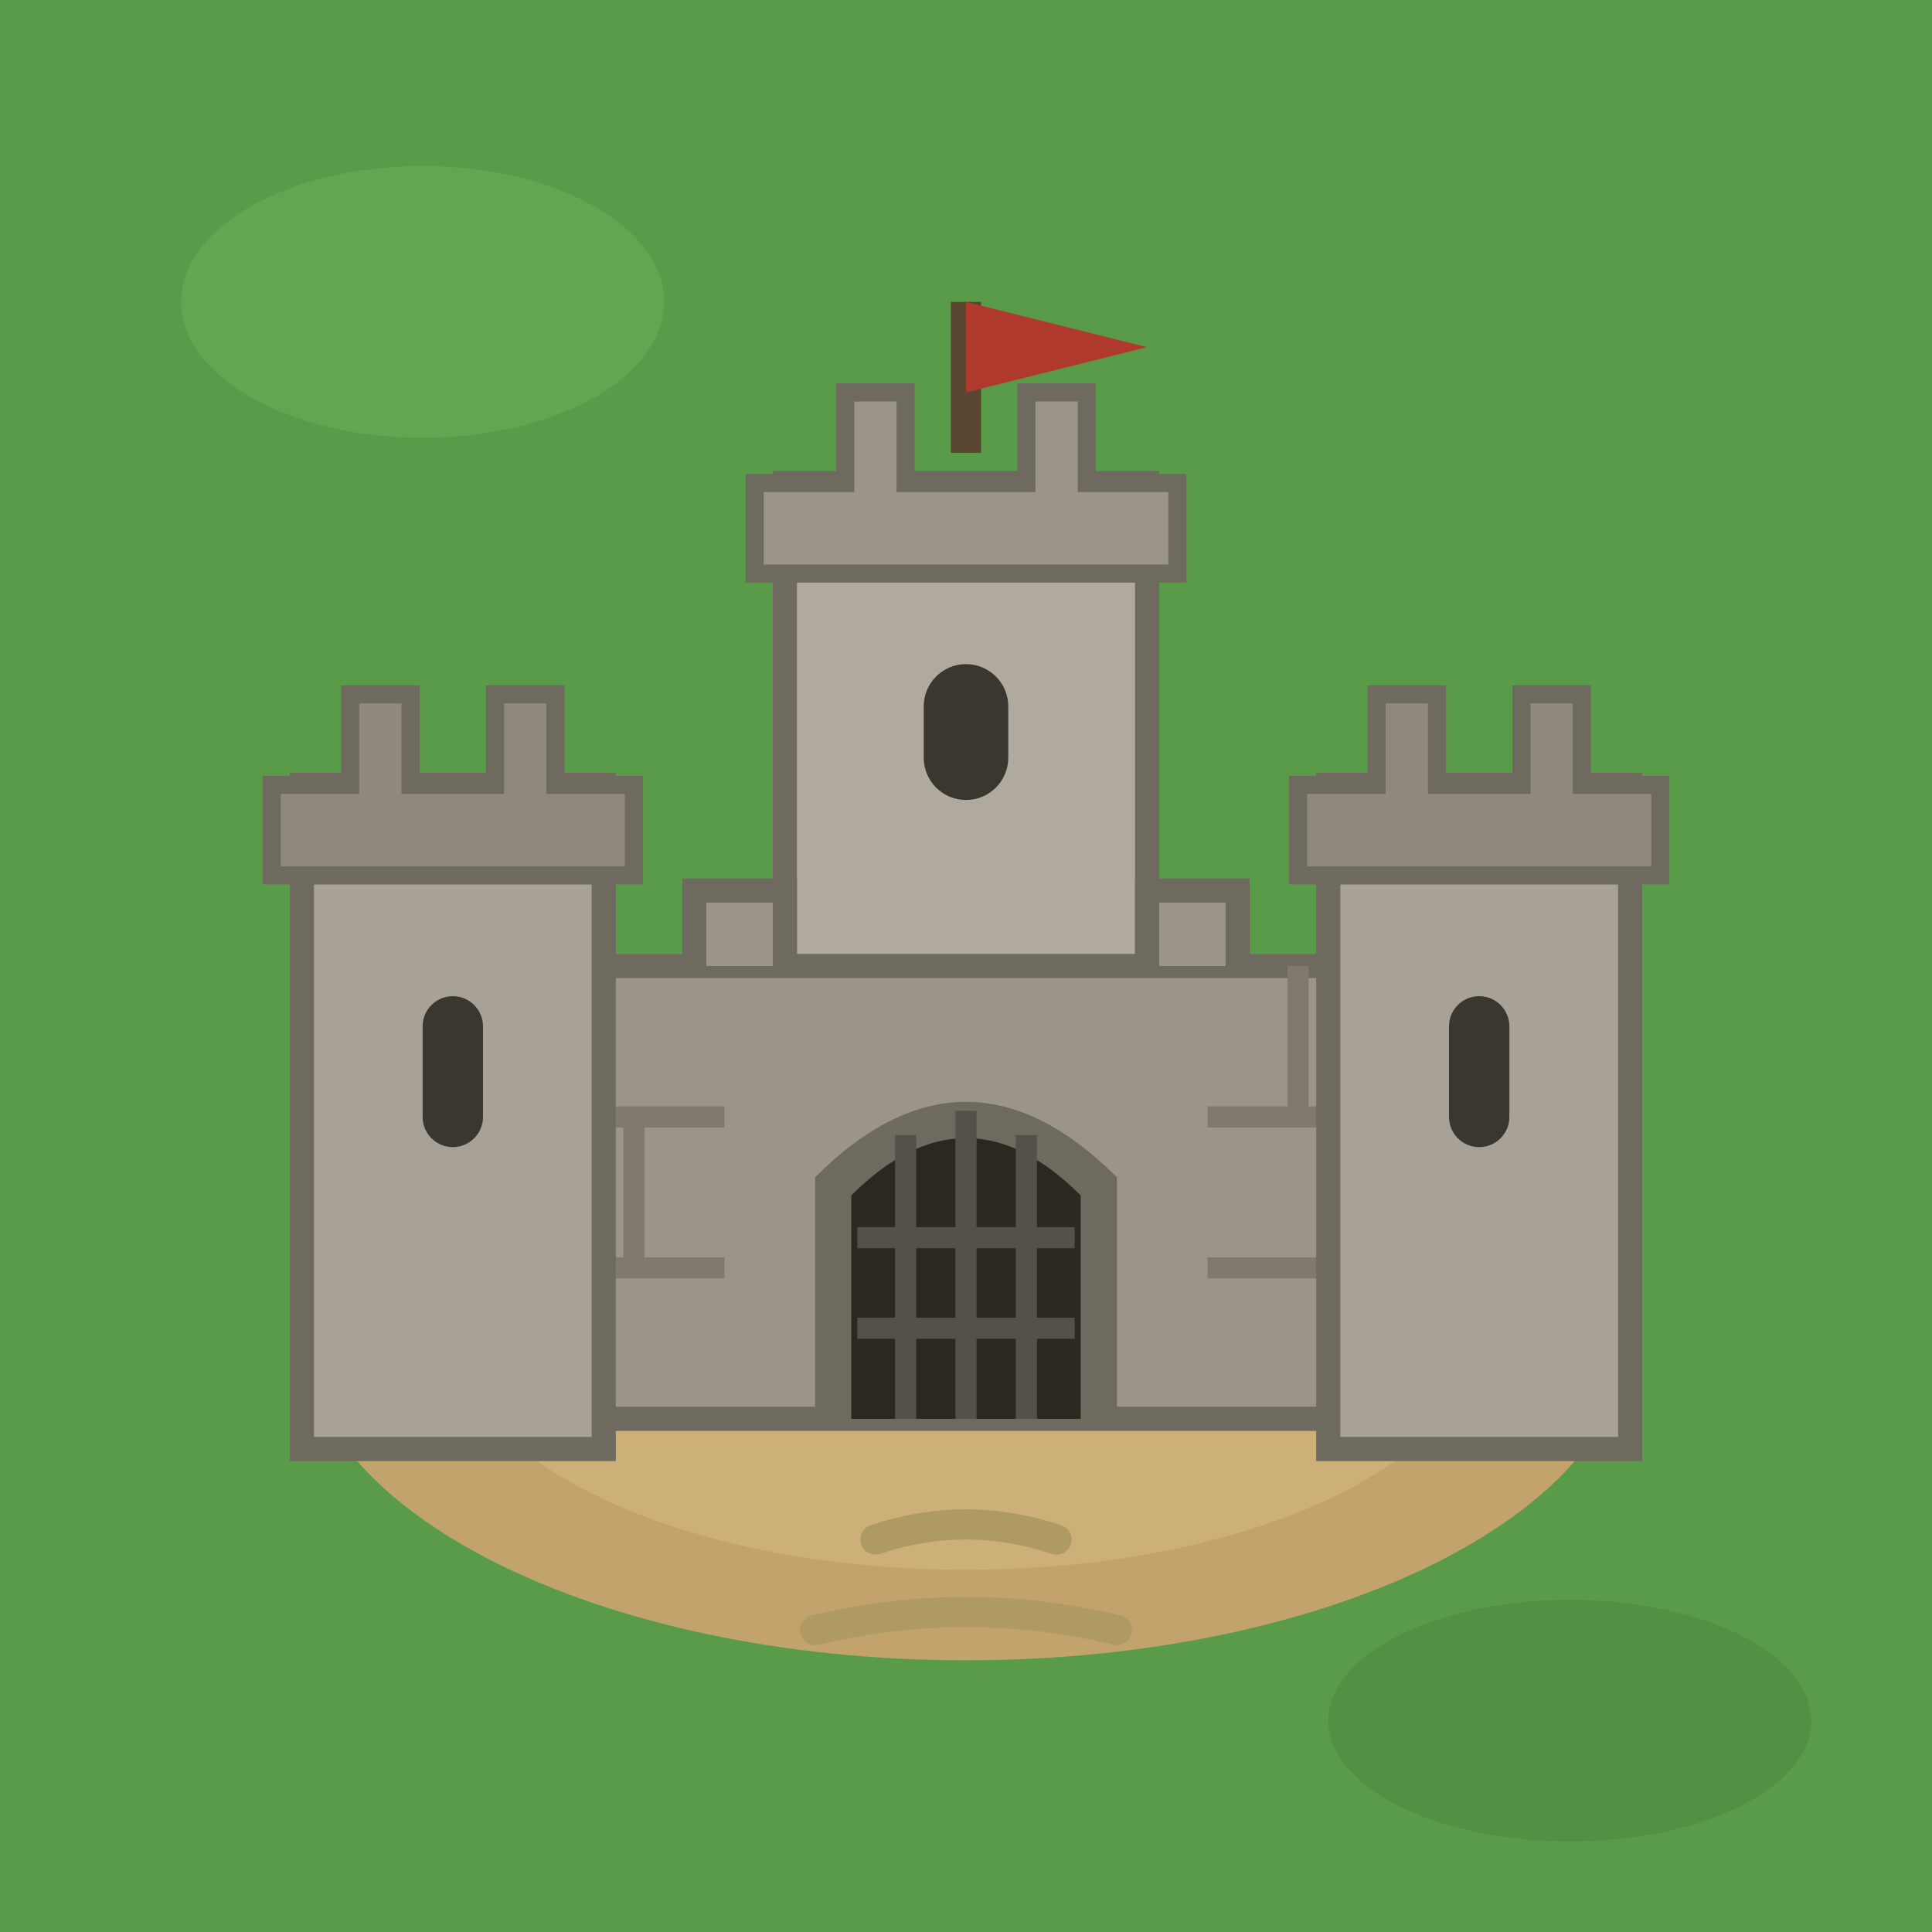
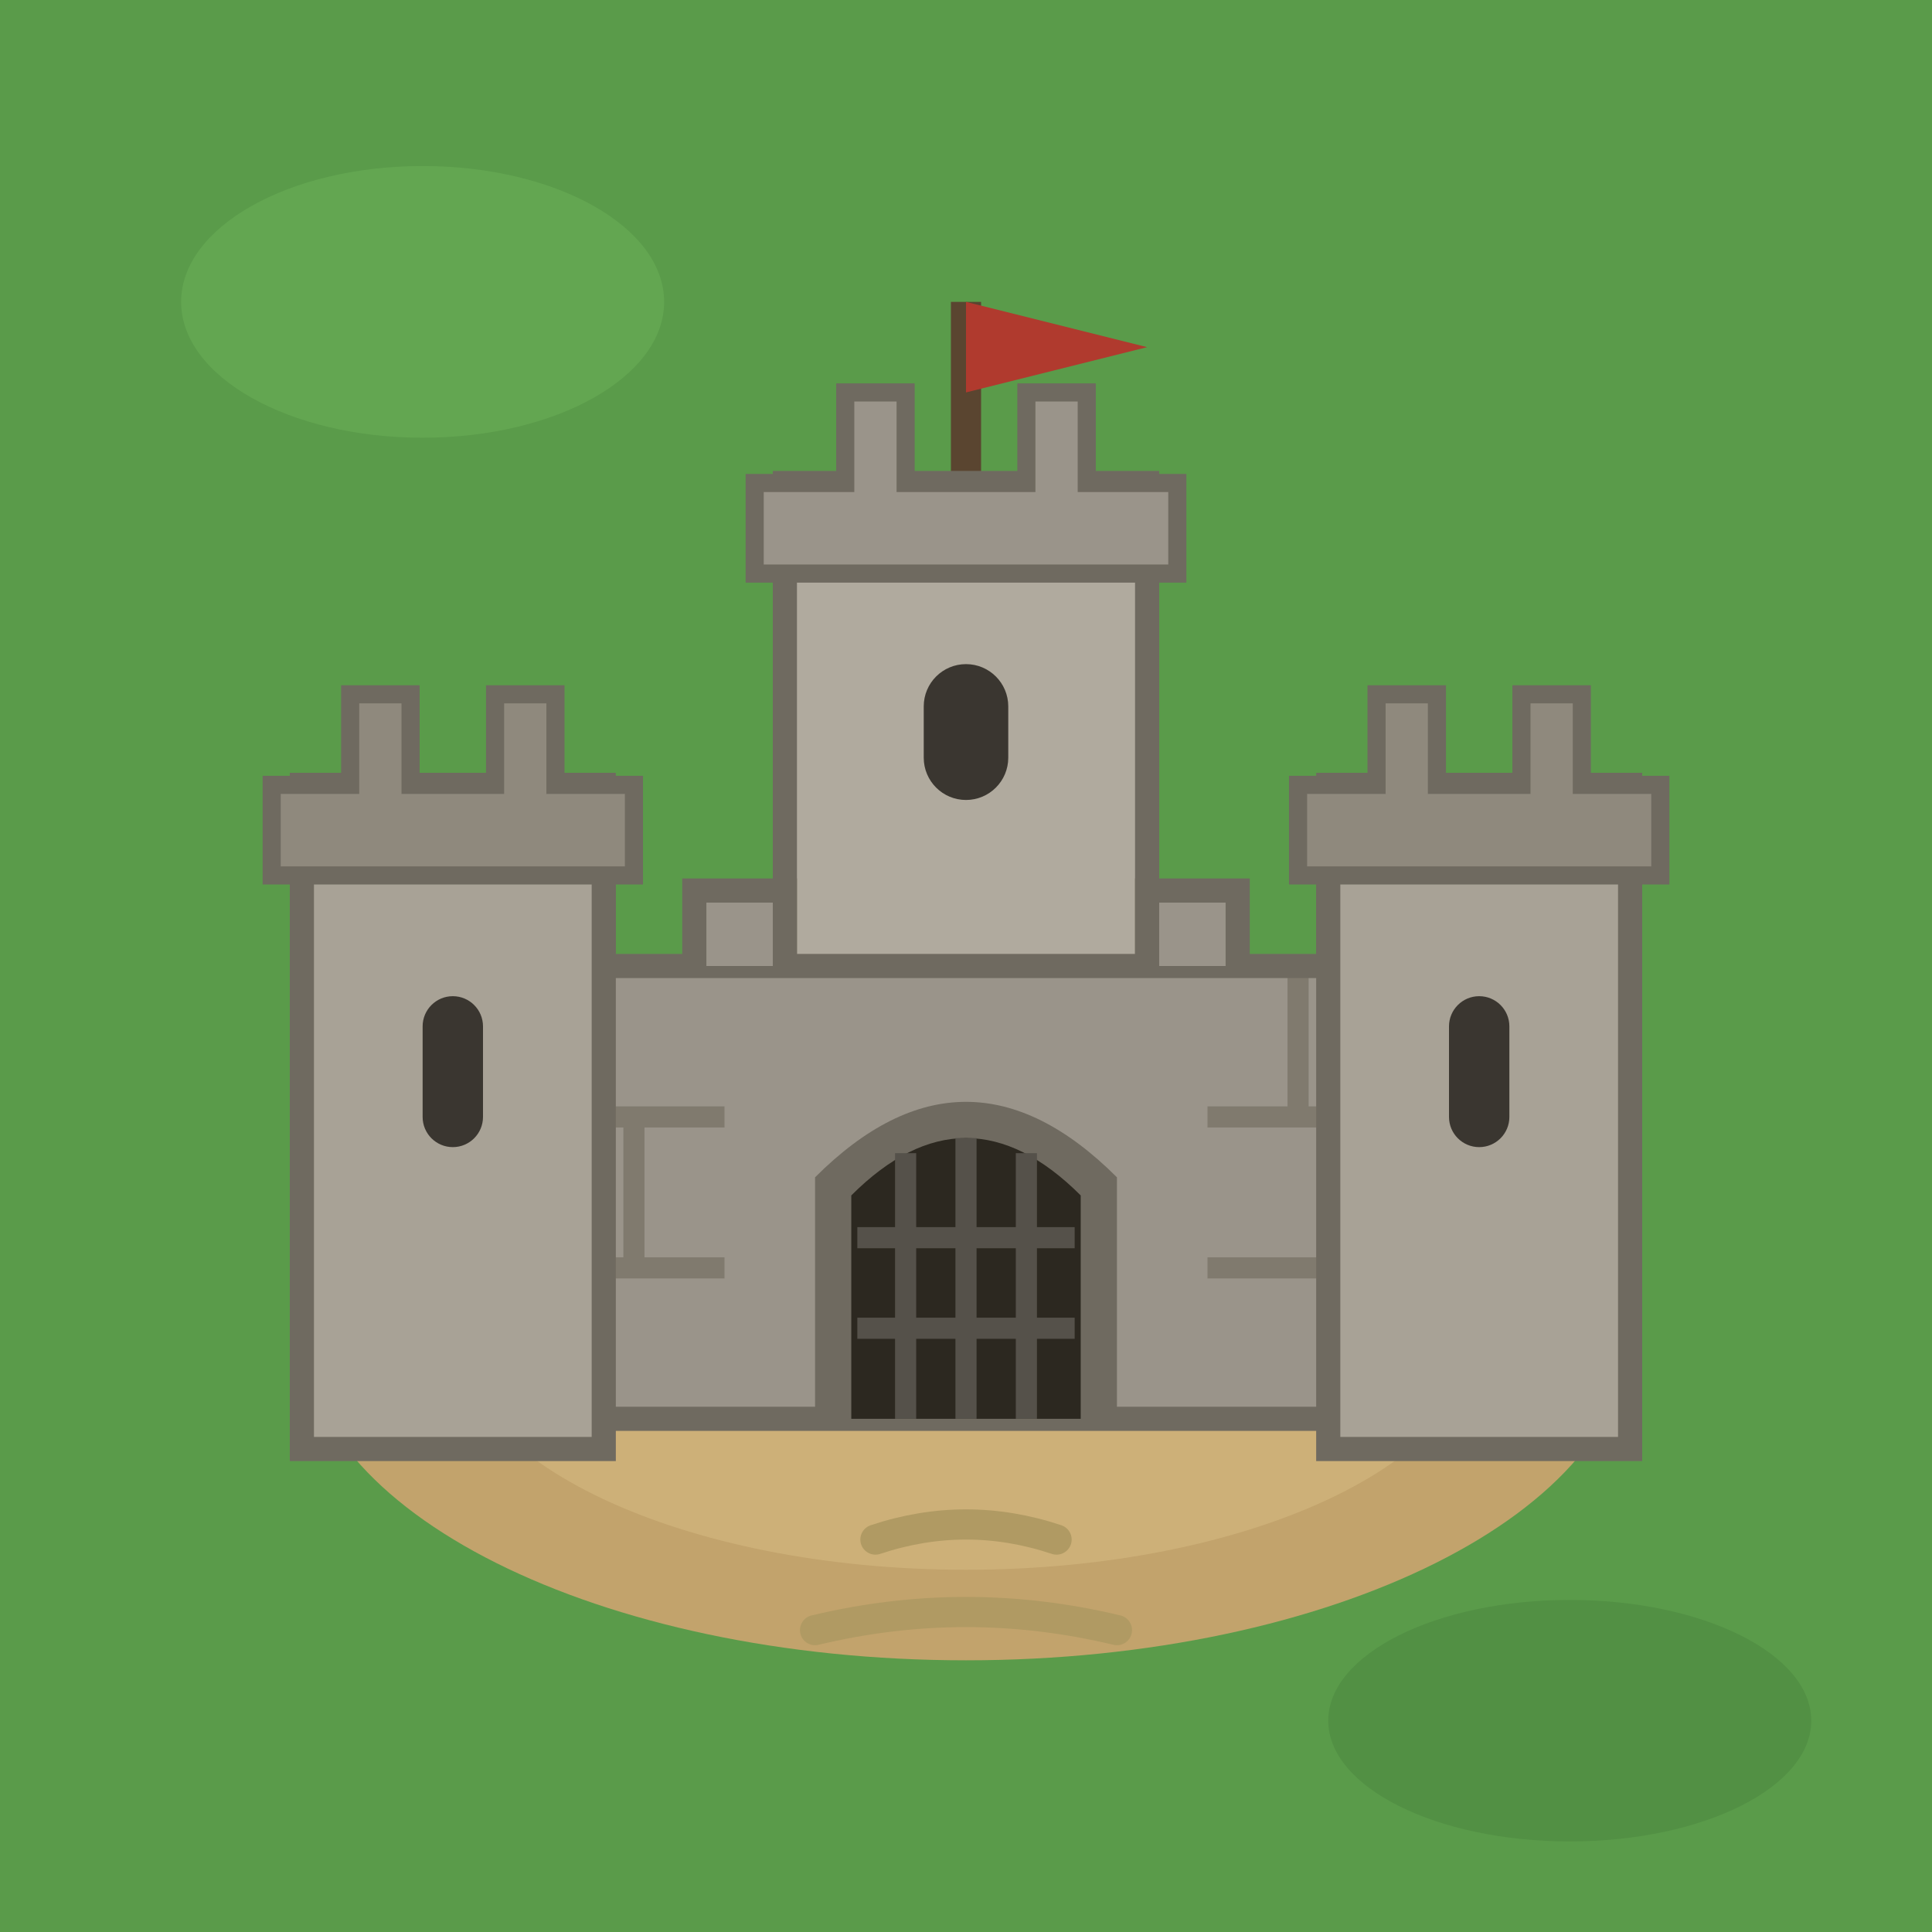
<svg xmlns="http://www.w3.org/2000/svg" viewBox="0 0 64 64">
  <rect width="64" height="64" fill="#5a9b4a" />
  <ellipse cx="14" cy="10" rx="8" ry="4.5" fill="#63a651" />
  <ellipse cx="52" cy="57" rx="8" ry="4" fill="#529044" />
  <ellipse cx="32" cy="44" rx="22" ry="11" fill="#c2a36c" />
  <ellipse cx="32" cy="44" rx="17" ry="8" fill="#cdb078" />
  <g>
+     <path d="M32 10 L32 16.5" stroke="#5a4530" stroke-width="1" />
+     <path d="M32 10 L38 11.5 L32 13 Z" fill="#b03a2e" />
    <rect x="26" y="16" width="12" height="18" fill="#b0aa9e" stroke="#6f6a60" stroke-width="0.8" />
    <path d="M25 16 h3 v-3 h2 v3 h4 v-3 h2 v3 h3 v3 h-14 Z" fill="#9a948a" stroke="#6f6a60" stroke-width="0.6" />
    <rect x="30.6" y="22" width="2.8" height="4.5" rx="1.4" fill="#3a3630" />
-     <path d="M32 10 L32 15" stroke="#5a4530" stroke-width="1" />
-     <path d="M32 10 L38 11.5 L32 13 Z" fill="#b03a2e" />
  </g>
-   <rect x="15" y="32" width="34" height="15" fill="#9a948a" stroke="#6f6a60" stroke-width="0.8" />
-   <g fill="#9a948a" stroke="#6f6a60" stroke-width="0.8">
-     <path d="M17 32 v-2.5 h3 v2.5 M23 32 v-2.5 h3 v2.5 M38 32 v-2.5 h3 v2.5 M44 32 v-2.5 h3 v2.5" />
-   </g>
+   <rect x="15" y="32" width="34" height="15" fill="#9a948a" />
  <g stroke="#807a6e" stroke-width="0.7" fill="none">
    <path d="M15 37 H24 M40 37 H49 M15 42 H24 M40 42 H49" />
    <path d="M19 32 V37 M21 37 V42 M43 32 V37 M45 37 V42" />
+   </g>
+   <rect x="15" y="32" width="34" height="15" fill="none" stroke="#6f6a60" stroke-width="0.8" />
+   <g fill="#9a948a" stroke="#6f6a60" stroke-width="0.8">
+     <path d="M17 32 v-2.5 h3 v2.5 M23 32 v-2.5 h3 v2.5 M38 32 v-2.5 h3 v2.5 M44 32 v-2.5 h3 v2.5" />
  </g>
  <g>
    <rect x="10" y="26" width="10" height="22" fill="#a8a296" stroke="#6f6a60" stroke-width="0.8" />
    <path d="M9 26 h2.6 v-3 h2 v3 h2.8 v-3 h2 v3 h2.6 v3 h-12 Z" fill="#8f897d" stroke="#6f6a60" stroke-width="0.6" />
    <rect x="14" y="33" width="2" height="5" rx="1" fill="#3a3630" />
    <rect x="44" y="26" width="10" height="22" fill="#a8a296" stroke="#6f6a60" stroke-width="0.8" />
    <path d="M43 26 h2.6 v-3 h2 v3 h2.8 v-3 h2 v3 h2.6 v3 h-12 Z" fill="#8f897d" stroke="#6f6a60" stroke-width="0.6" />
    <rect x="48" y="33" width="2" height="5" rx="1" fill="#3a3630" />
  </g>
  <g>
    <path d="M27 47 L27 39 Q32 34 37 39 L37 47 Z" fill="#6f6a60" />
    <path d="M28.2 47 L28.2 39.6 Q32 35.8 35.8 39.6 L35.8 47 Z" fill="#2c2820" />
-     <path d="M30 37.6 V47 M32 36.8 V47 M34 37.6 V47 M28.4 41 H35.6 M28.4 44 H35.6" stroke="#55514a" stroke-width="0.7" />
+     <path d="M30 38.2 V47 M32 37.7 V47 M34 38.2 V47 M28.4 41 H35.6 M28.4 44 H35.6" stroke="#55514a" stroke-width="0.7" />
  </g>
  <path d="M29 51 Q32 50 35 51 M27 54 Q32 52.8 37 54" stroke="#b09a63" stroke-width="1" fill="none" stroke-linecap="round" />
</svg>
